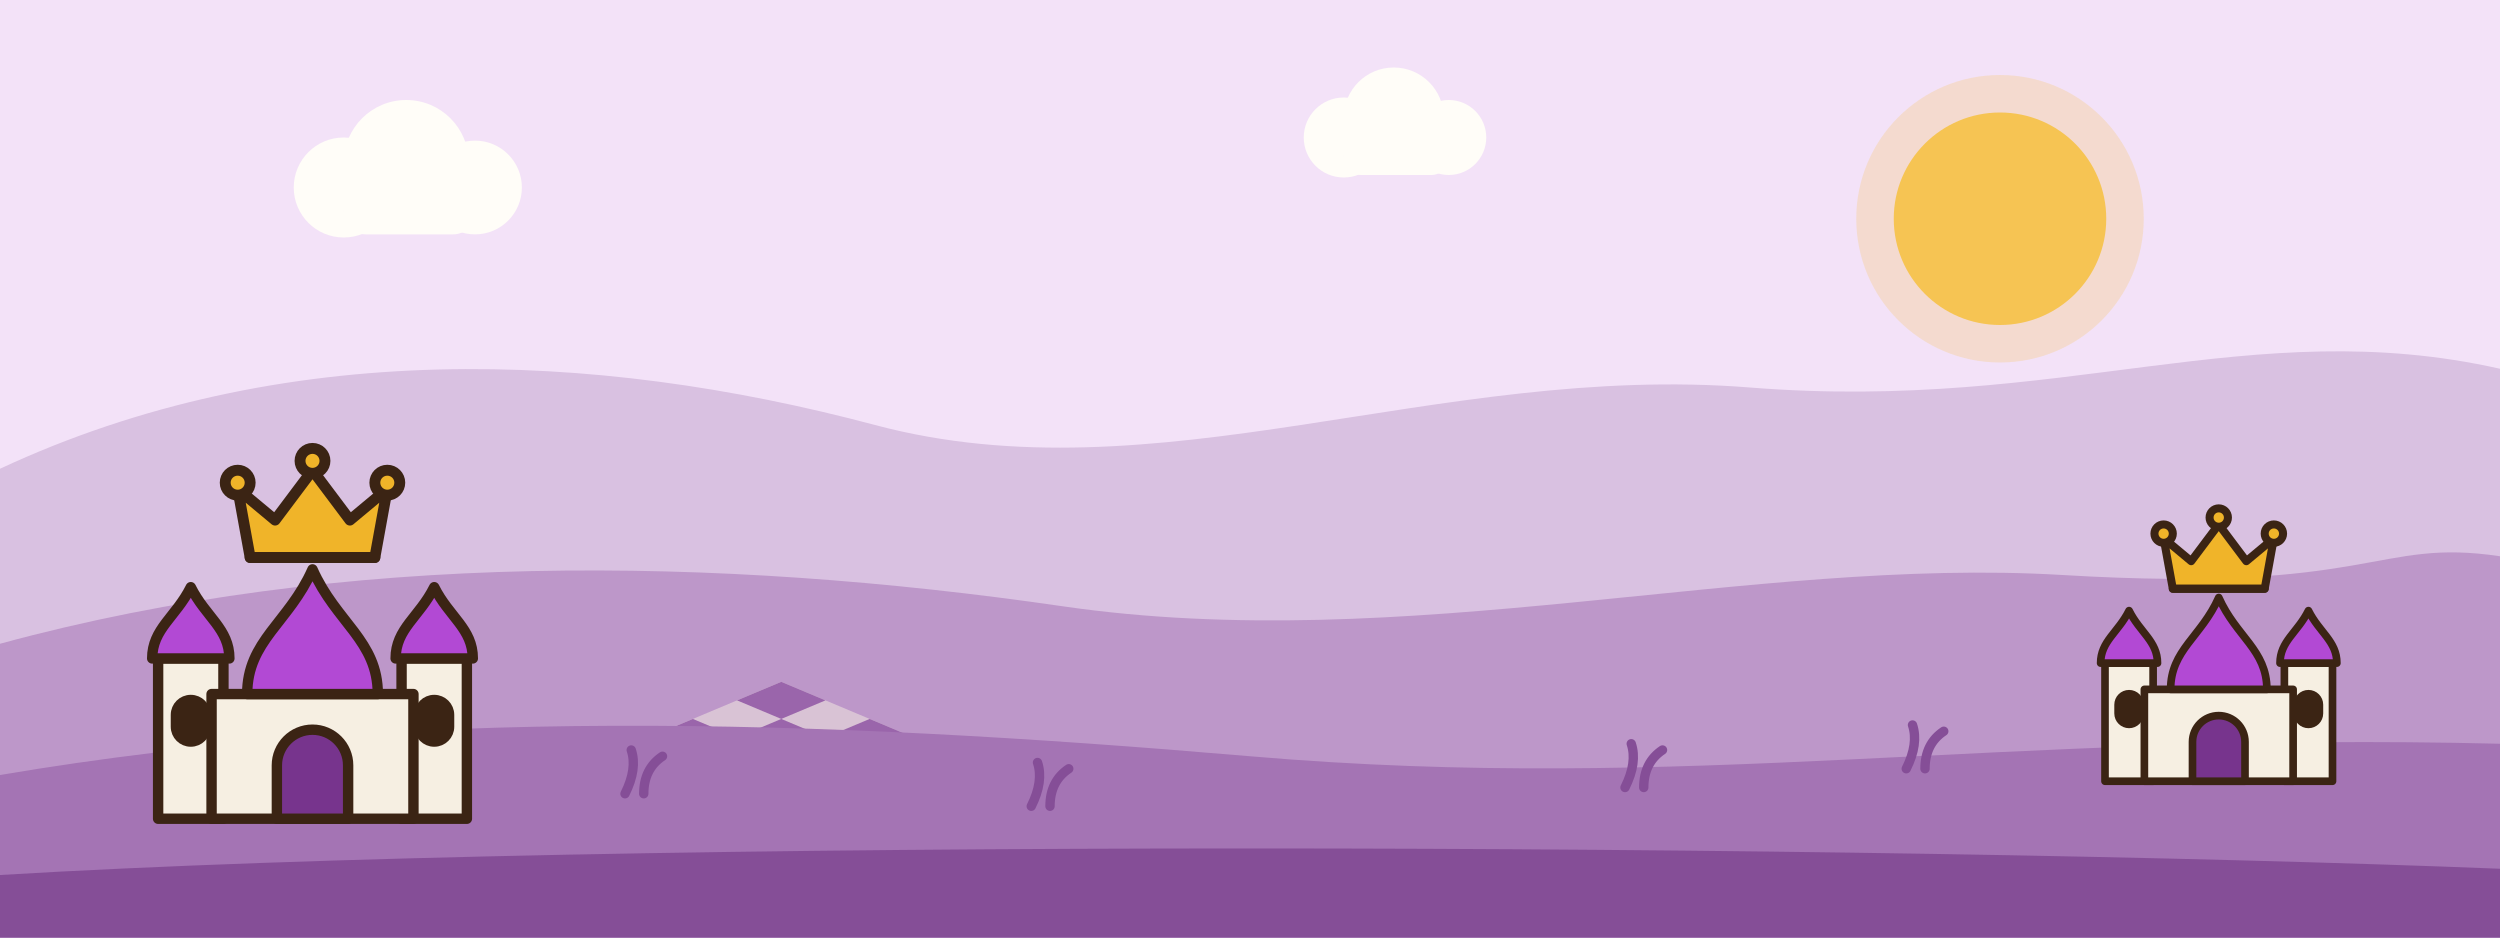
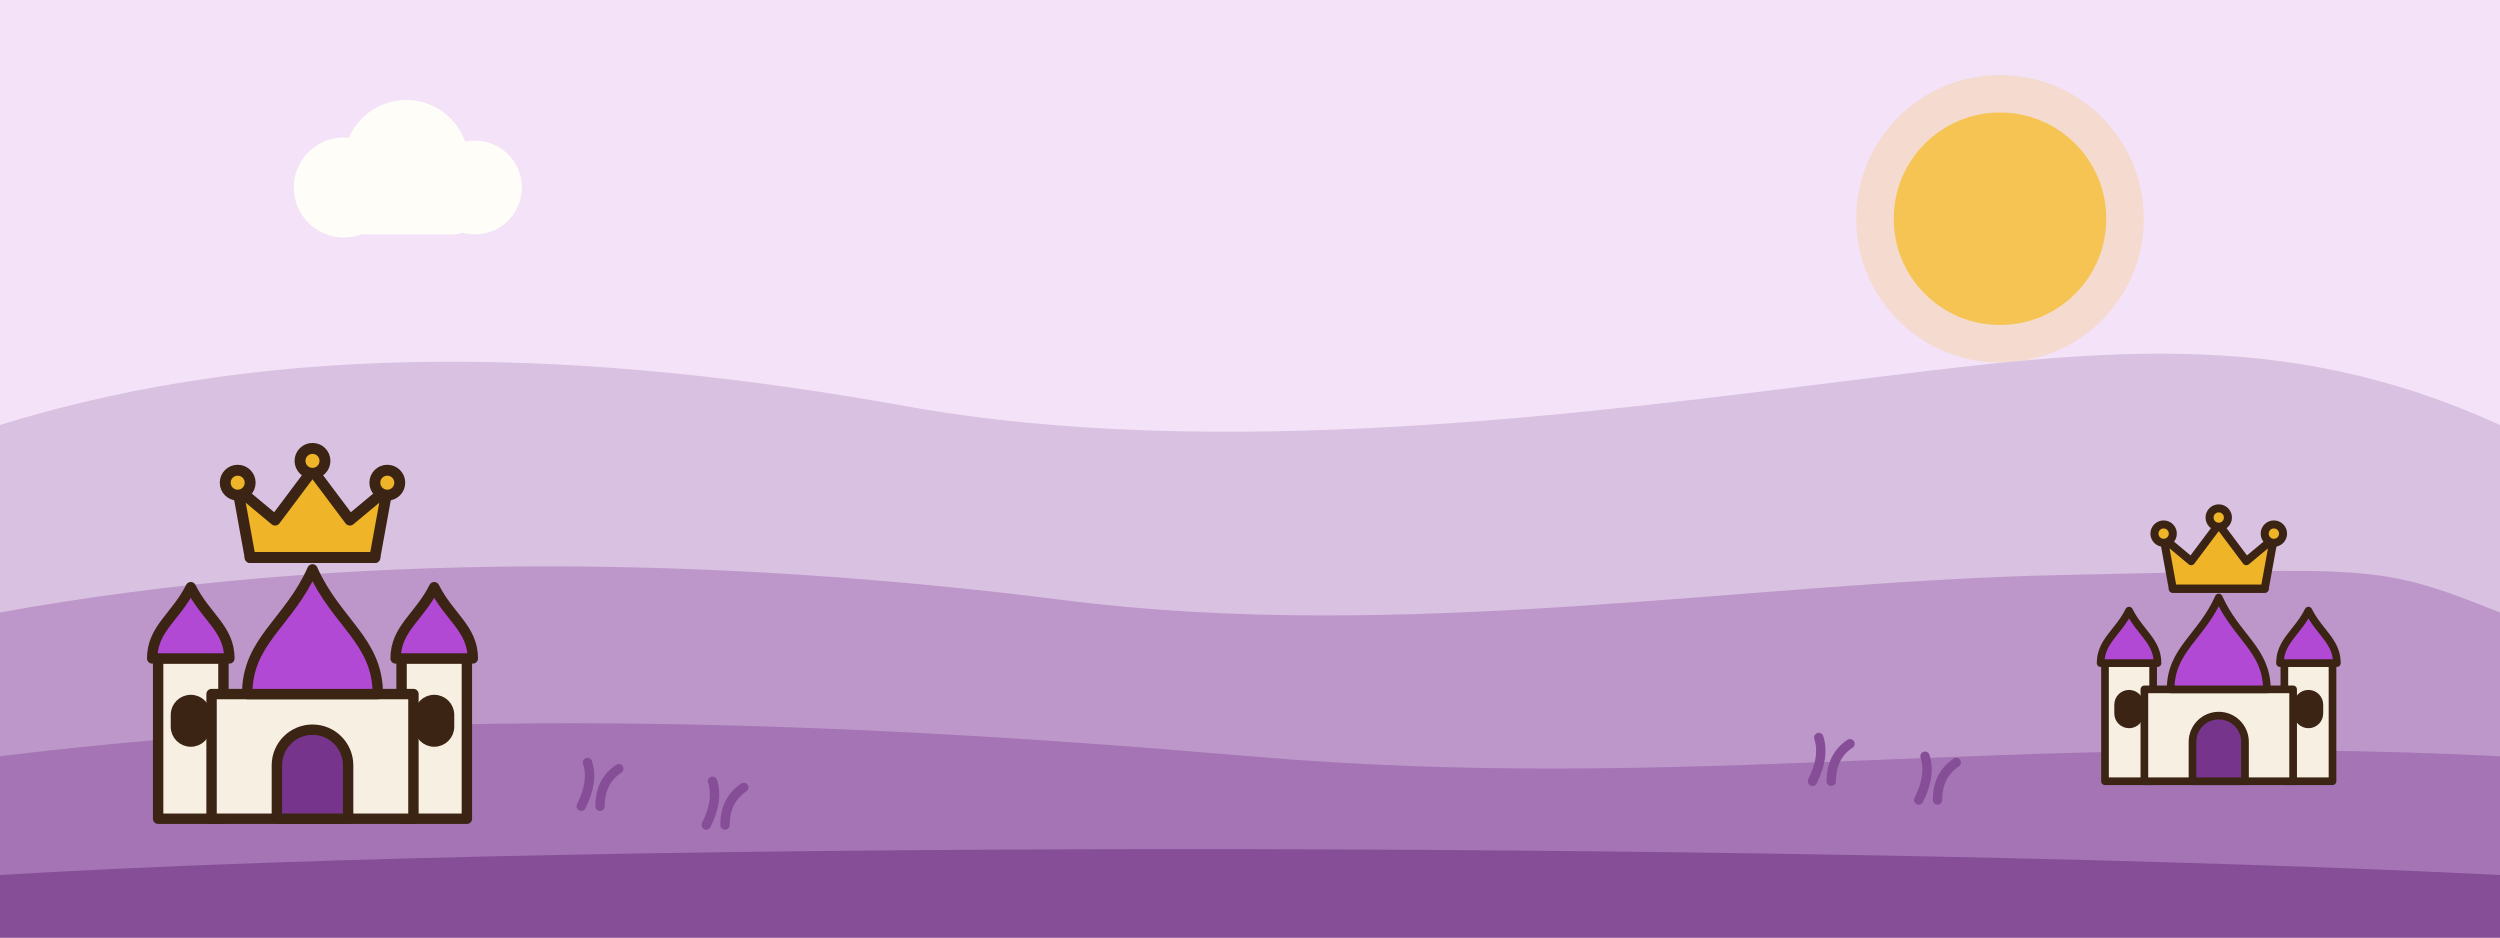
<svg xmlns="http://www.w3.org/2000/svg" viewBox="0 0 800 300" role="img" aria-labelledby="t">
  <rect width="800" height="300" fill="#f3e2f8" />
  <circle cx="640" cy="70" r="46" fill="#f6c453" opacity=".25" />
  <circle cx="640" cy="70" r="34" fill="#f6c453" />
  <g transform="translate(110 60)" fill="#fffdf8">
    <circle r="16" />
    <circle cx="20" cy="-8" r="20" />
    <circle cx="42" r="15" />
    <rect width="42" height="15" rx="7" />
  </g>
-   <g transform="translate(430 44) scale(.8)" fill="#fffdf8">
+   <g transform="translate(700 140) scale(.55)" fill="#fffdf8">
    <circle r="16" />
    <circle cx="20" cy="-8" r="20" />
    <circle cx="42" r="15" />
    <rect width="42" height="15" rx="7" />
  </g>
-   <path d="M0 150C90 108 190 112 280 136S460 116 560 124 720 100 800 118V300H0Z" fill="#d9c1e1" />
-   <path d="M0 206C110 176 230 178 340 194S560 178 660 184 760 172 800 178V300H0Z" fill="#bd97c9" />
-   <g transform="translate(250 236) scale(1 .42) rotate(45)" opacity=".5">
+   <path d="M0 136C90 108 190 112 290 130S510 132 590 122 730 104 800 136V300H0Z" fill="#d9c1e1" />
+   <path d="M0 196C110 176 230 178 340 192S560 186 660 184 760 180 800 196V300H0Z" fill="#bd97c9" />
+   <g transform="translate(196 250) scale(1 .42) rotate(45)" opacity=".5">
    <rect x="-30" y="-30" width="60" height="60" fill="#f6efe2" />
    <path d="M-30-30h20v20h-20zM10-30h20v20H10zM-10-10h20v20h-20zM-30 10h20v20h-20zM10 10h20v20H10z" fill="#77348d" />
  </g>
-   <path d="M0 248C130 226 260 230 400 242S640 234 800 238V300H0Z" fill="#a474b4" />
+   <path d="M0 242C130 226 260 230 400 242S640 234 800 242V300H0Z" fill="#a474b4" />
  <g transform="translate(5.0 119.5) scale(0.95)">
    <g stroke="#3b2414" stroke-width="3.5" stroke-linejoin="round" stroke-linecap="round">
      <path d="M48 150V96H70V150Z" fill="#f6efe2" />
      <path d="M130 150V96H152V150Z" fill="#f6efe2" />
      <path d="M46 96C46 86 54 82 59 72C64 82 72 86 72 96Z" fill="#b249d4" />
      <path d="M128 96C128 86 136 82 141 72C146 82 154 86 154 96Z" fill="#b249d4" />
      <path d="M66 150V108H134V150Z" fill="#f6efe2" />
      <path d="M78 108C78 90 92 84 100 66C108 84 122 90 122 108Z" fill="#b249d4" />
      <path d="M88 150V132A12 12 0 0 1 112 132V150Z" fill="#77348d" />
      <rect x="54" y="110" width="10" height="14" rx="5" fill="#3b2414" />
      <rect x="136" y="110" width="10" height="14" rx="5" fill="#3b2414" />
      <g transform="translate(100 62) scale(1.05)">
        <path d="M-20 0L-24-22L-12-12L0-28L12-12L24-22L20 0Z" fill="#f0b429" />
        <g fill="#f0b429">
          <circle cx="-24" cy="-24" r="4" />
          <circle cy="-31" r="4" />
          <circle cx="24" cy="-24" r="4" />
        </g>
        <path d="M-20 0H20" fill="none" />
      </g>
    </g>
  </g>
  <g transform="translate(640.0 145.0) scale(0.7)">
    <g stroke="#3b2414" stroke-width="3.5" stroke-linejoin="round" stroke-linecap="round">
      <path d="M48 150V96H70V150Z" fill="#f6efe2" />
      <path d="M130 150V96H152V150Z" fill="#f6efe2" />
      <path d="M46 96C46 86 54 82 59 72C64 82 72 86 72 96Z" fill="#b249d4" />
      <path d="M128 96C128 86 136 82 141 72C146 82 154 86 154 96Z" fill="#b249d4" />
      <path d="M66 150V108H134V150Z" fill="#f6efe2" />
      <path d="M78 108C78 90 92 84 100 66C108 84 122 90 122 108Z" fill="#b249d4" />
      <path d="M88 150V132A12 12 0 0 1 112 132V150Z" fill="#77348d" />
      <rect x="54" y="110" width="10" height="14" rx="5" fill="#3b2414" />
      <rect x="136" y="110" width="10" height="14" rx="5" fill="#3b2414" />
      <g transform="translate(100 62) scale(1.05)">
        <path d="M-20 0L-24-22L-12-12L0-28L12-12L24-22L20 0Z" fill="#f0b429" />
        <g fill="#f0b429">
          <circle cx="-24" cy="-24" r="4" />
          <circle cy="-31" r="4" />
          <circle cx="24" cy="-24" r="4" />
        </g>
        <path d="M-20 0H20" fill="none" />
      </g>
    </g>
  </g>
-   <path d="M200 254q4-8 2-14M206 254q0-8 6-12M520 252q4-8 2-14M526 252q0-8 6-12M610 246q4-8 2-14M616 246q0-8 6-12M330 258q4-8 2-14M336 258q0-8 6-12" fill="none" stroke="#854e97" stroke-width="3" stroke-linecap="round" />
-   <path d="M0 280C200 268 600 270 800 278V300H0Z" fill="#854e97" />
+   <path d="M186 258q4-8 2-14M192 258q0-8 6-12M226 264q4-8 2-14M232 264q0-8 6-12M580 250q4-8 2-14M586 250q0-8 6-12M614 256q4-8 2-14M620 256q0-8 6-12" fill="none" stroke="#854e97" stroke-width="3" stroke-linecap="round" />
+   <path d="M0 280C200 268 600 270 800 280V300H0Z" fill="#854e97" />
</svg>
